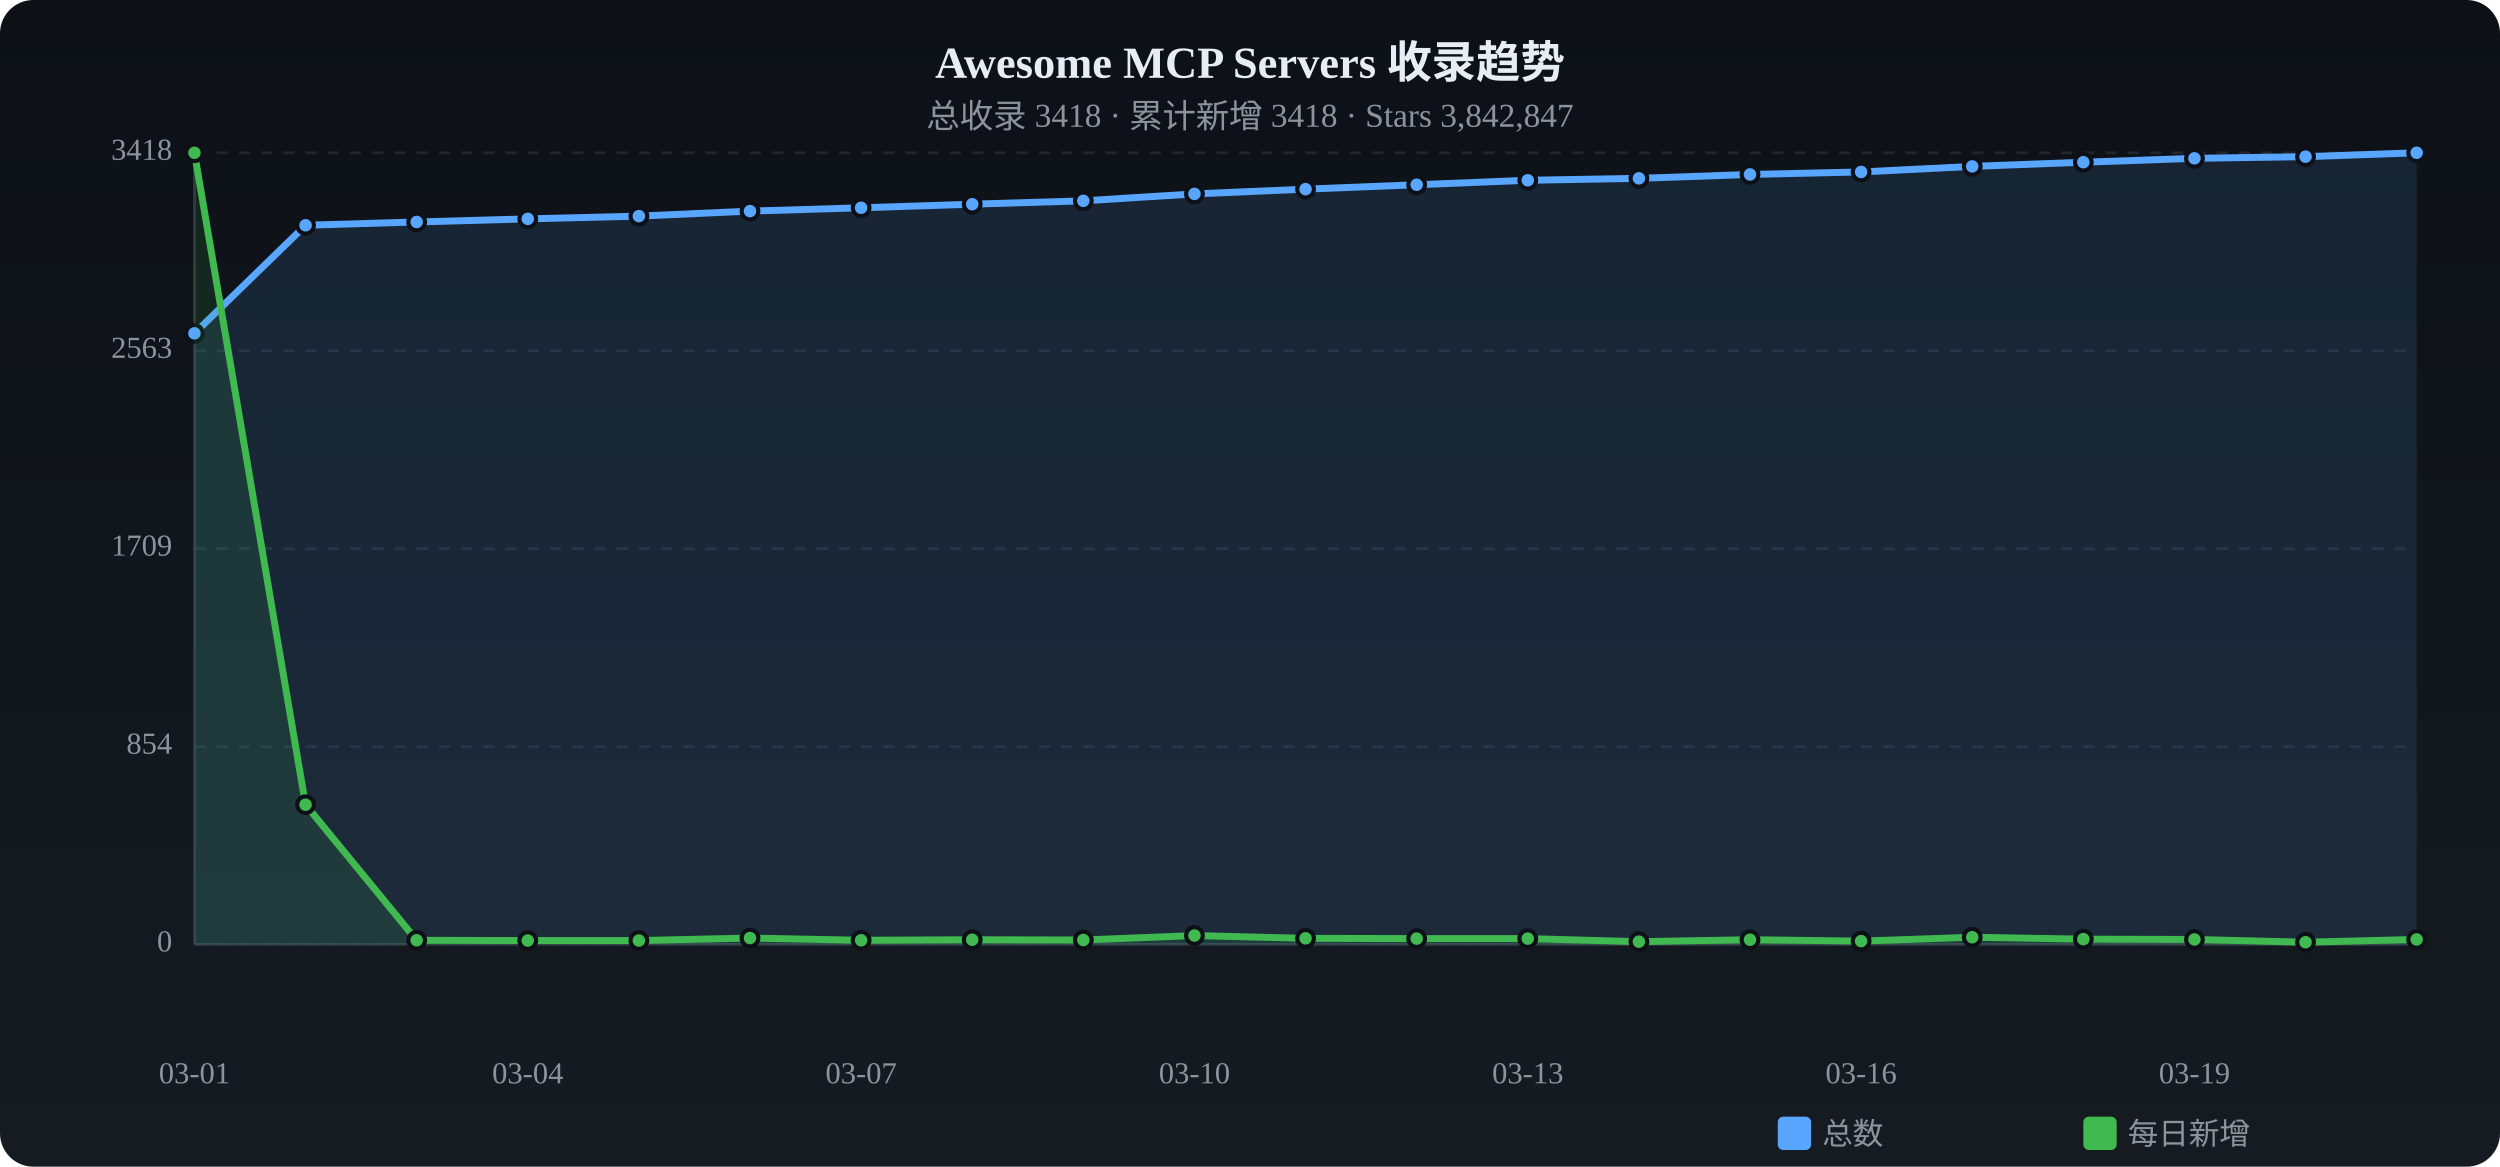
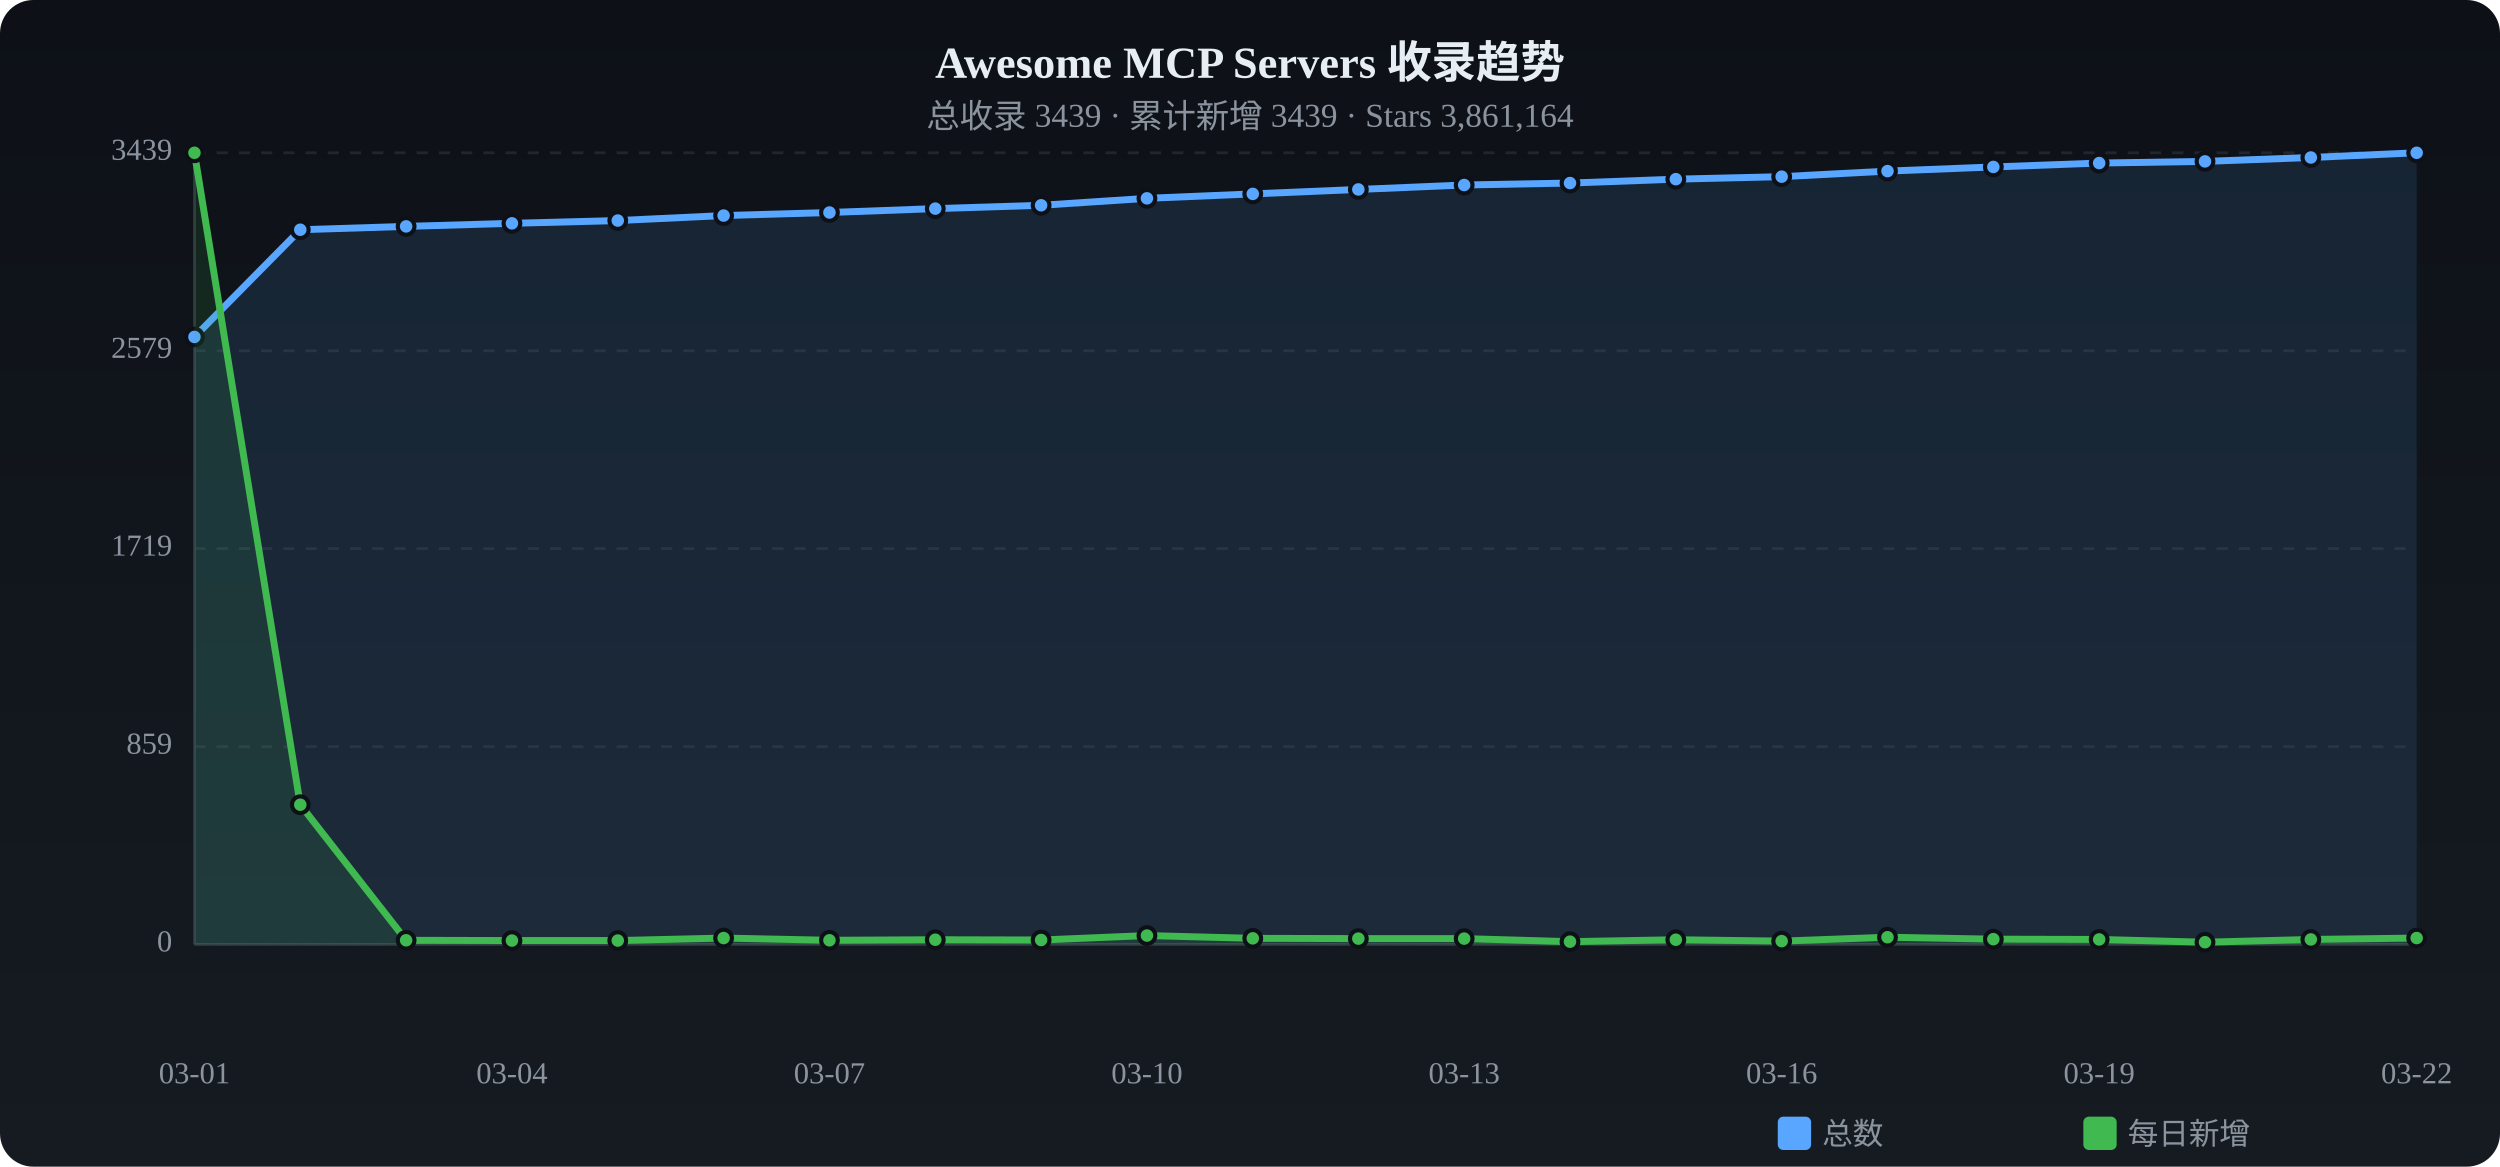
<svg xmlns="http://www.w3.org/2000/svg" viewBox="0 0 900 420" width="900" height="420">
  <defs>
    <linearGradient id="tbg" x1="0%" y1="0%" x2="0%" y2="100%">
      <stop offset="0%" stop-color="#0d1117" />
      <stop offset="100%" stop-color="#161b22" />
    </linearGradient>
  </defs>
  <rect width="900" height="420" rx="12" fill="url(#tbg)" />
  <text x="450.0" y="28" text-anchor="middle" fill="#e6edf3" font-size="16" font-weight="bold">Awesome MCP Servers 收录趋势</text>
-   <text x="450.0" y="46" text-anchor="middle" fill="#8b949e" font-size="12">总收录 3418 · 累计新增 3418 · Stars 3,842,847</text>
+   <text x="450.0" y="46" text-anchor="middle" fill="#8b949e" font-size="12">总收录 3439 · 累计新增 3439 · Stars 3,861,164</text>
  <text x="62" y="340.0" text-anchor="end" fill="#8b949e" font-size="11" dominant-baseline="middle">0</text>
  <line x1="70" y1="340.0" x2="870" y2="340.0" stroke="#21262d" stroke-dasharray="4 4" />
-   <text x="62" y="268.8" text-anchor="end" fill="#8b949e" font-size="11" dominant-baseline="middle">854</text>
+   <text x="62" y="268.8" text-anchor="end" fill="#8b949e" font-size="11" dominant-baseline="middle">859</text>
  <line x1="70" y1="268.8" x2="870" y2="268.8" stroke="#21262d" stroke-dasharray="4 4" />
-   <text x="62" y="197.5" text-anchor="end" fill="#8b949e" font-size="11" dominant-baseline="middle">1709</text>
+   <text x="62" y="197.5" text-anchor="end" fill="#8b949e" font-size="11" dominant-baseline="middle">1719</text>
  <line x1="70" y1="197.5" x2="870" y2="197.5" stroke="#21262d" stroke-dasharray="4 4" />
-   <text x="62" y="126.3" text-anchor="end" fill="#8b949e" font-size="11" dominant-baseline="middle">2563</text>
+   <text x="62" y="126.3" text-anchor="end" fill="#8b949e" font-size="11" dominant-baseline="middle">2579</text>
  <line x1="70" y1="126.3" x2="870" y2="126.3" stroke="#21262d" stroke-dasharray="4 4" />
-   <text x="62" y="55.0" text-anchor="end" fill="#8b949e" font-size="11" dominant-baseline="middle">3418</text>
+   <text x="62" y="55.0" text-anchor="end" fill="#8b949e" font-size="11" dominant-baseline="middle">3439</text>
  <line x1="70" y1="55.0" x2="870" y2="55.0" stroke="#21262d" stroke-dasharray="4 4" />
  <line x1="70" y1="55" x2="70" y2="340" stroke="#30363d" />
  <line x1="70" y1="340" x2="870" y2="340" stroke="#30363d" />
-   <path d="M70.0,120.0 L110.0,81.1 L150.0,79.9 L190.0,78.8 L230.0,77.8 L270.0,76.0 L310.0,74.8 L350.0,73.5 L390.0,72.3 L430.0,69.8 L470.0,68.1 L510.0,66.5 L550.0,64.9 L590.0,64.2 L630.0,62.8 L670.0,61.9 L710.0,59.9 L750.0,58.4 L790.0,57.0 L830.0,56.4 L870.0,55.0 L870.0,340 L70.0,340 Z" fill="#58a6ff" opacity="0.12" />
-   <polyline points="70.0,120.0 110.0,81.1 150.0,79.9 190.0,78.8 230.0,77.8 270.0,76.0 310.0,74.8 350.0,73.5 390.0,72.3 430.0,69.8 470.0,68.1 510.0,66.5 550.0,64.9 590.0,64.2 630.0,62.8 670.0,61.9 710.0,59.9 750.0,58.4 790.0,57.0 830.0,56.4 870.0,55.0" fill="none" stroke="#58a6ff" stroke-width="2.5" stroke-linecap="round" stroke-linejoin="round" />
-   <circle cx="70.0" cy="120.0" r="3" fill="#58a6ff" stroke="#0d1117" stroke-width="1.5" />
-   <circle cx="110.0" cy="81.1" r="3" fill="#58a6ff" stroke="#0d1117" stroke-width="1.5" />
-   <circle cx="150.0" cy="79.9" r="3" fill="#58a6ff" stroke="#0d1117" stroke-width="1.5" />
-   <circle cx="190.0" cy="78.8" r="3" fill="#58a6ff" stroke="#0d1117" stroke-width="1.5" />
-   <circle cx="230.0" cy="77.8" r="3" fill="#58a6ff" stroke="#0d1117" stroke-width="1.5" />
-   <circle cx="270.0" cy="76.0" r="3" fill="#58a6ff" stroke="#0d1117" stroke-width="1.5" />
-   <circle cx="310.0" cy="74.8" r="3" fill="#58a6ff" stroke="#0d1117" stroke-width="1.5" />
-   <circle cx="350.0" cy="73.5" r="3" fill="#58a6ff" stroke="#0d1117" stroke-width="1.5" />
-   <circle cx="390.0" cy="72.3" r="3" fill="#58a6ff" stroke="#0d1117" stroke-width="1.5" />
-   <circle cx="430.0" cy="69.8" r="3" fill="#58a6ff" stroke="#0d1117" stroke-width="1.5" />
-   <circle cx="470.0" cy="68.1" r="3" fill="#58a6ff" stroke="#0d1117" stroke-width="1.5" />
-   <circle cx="510.0" cy="66.5" r="3" fill="#58a6ff" stroke="#0d1117" stroke-width="1.5" />
-   <circle cx="550.0" cy="64.9" r="3" fill="#58a6ff" stroke="#0d1117" stroke-width="1.5" />
-   <circle cx="590.0" cy="64.2" r="3" fill="#58a6ff" stroke="#0d1117" stroke-width="1.5" />
-   <circle cx="630.0" cy="62.8" r="3" fill="#58a6ff" stroke="#0d1117" stroke-width="1.5" />
-   <circle cx="670.0" cy="61.9" r="3" fill="#58a6ff" stroke="#0d1117" stroke-width="1.5" />
-   <circle cx="710.0" cy="59.9" r="3" fill="#58a6ff" stroke="#0d1117" stroke-width="1.5" />
-   <circle cx="750.0" cy="58.4" r="3" fill="#58a6ff" stroke="#0d1117" stroke-width="1.5" />
-   <circle cx="790.0" cy="57.0" r="3" fill="#58a6ff" stroke="#0d1117" stroke-width="1.5" />
-   <circle cx="830.0" cy="56.4" r="3" fill="#58a6ff" stroke="#0d1117" stroke-width="1.5" />
+   <path d="M70.0,121.3 L108.1,82.7 L146.2,81.5 L184.3,80.4 L222.4,79.4 L260.5,77.6 L298.6,76.5 L336.7,75.1 L374.8,73.9 L412.9,71.4 L451.0,69.8 L489.0,68.2 L527.1,66.6 L565.2,65.9 L603.3,64.5 L641.4,63.6 L679.5,61.6 L717.6,60.1 L755.7,58.7 L793.8,58.1 L831.9,56.7 L870.0,55.0 L870.0,340 L70.0,340 Z" fill="#58a6ff" opacity="0.12" />
+   <polyline points="70.0,121.3 108.1,82.7 146.2,81.5 184.3,80.4 222.4,79.4 260.5,77.6 298.6,76.5 336.7,75.1 374.8,73.9 412.9,71.4 451.0,69.8 489.0,68.2 527.1,66.6 565.2,65.9 603.3,64.5 641.4,63.6 679.5,61.6 717.6,60.1 755.7,58.7 793.8,58.1 831.9,56.7 870.0,55.0" fill="none" stroke="#58a6ff" stroke-width="2.5" stroke-linecap="round" stroke-linejoin="round" />
+   <circle cx="70.0" cy="121.3" r="3" fill="#58a6ff" stroke="#0d1117" stroke-width="1.5" />
+   <circle cx="108.1" cy="82.7" r="3" fill="#58a6ff" stroke="#0d1117" stroke-width="1.5" />
+   <circle cx="146.2" cy="81.5" r="3" fill="#58a6ff" stroke="#0d1117" stroke-width="1.5" />
+   <circle cx="184.3" cy="80.4" r="3" fill="#58a6ff" stroke="#0d1117" stroke-width="1.5" />
+   <circle cx="222.4" cy="79.4" r="3" fill="#58a6ff" stroke="#0d1117" stroke-width="1.5" />
+   <circle cx="260.5" cy="77.6" r="3" fill="#58a6ff" stroke="#0d1117" stroke-width="1.5" />
+   <circle cx="298.6" cy="76.5" r="3" fill="#58a6ff" stroke="#0d1117" stroke-width="1.5" />
+   <circle cx="336.7" cy="75.1" r="3" fill="#58a6ff" stroke="#0d1117" stroke-width="1.5" />
+   <circle cx="374.8" cy="73.9" r="3" fill="#58a6ff" stroke="#0d1117" stroke-width="1.5" />
+   <circle cx="412.9" cy="71.4" r="3" fill="#58a6ff" stroke="#0d1117" stroke-width="1.5" />
+   <circle cx="451.0" cy="69.8" r="3" fill="#58a6ff" stroke="#0d1117" stroke-width="1.5" />
+   <circle cx="489.0" cy="68.2" r="3" fill="#58a6ff" stroke="#0d1117" stroke-width="1.5" />
+   <circle cx="527.1" cy="66.6" r="3" fill="#58a6ff" stroke="#0d1117" stroke-width="1.5" />
+   <circle cx="565.2" cy="65.9" r="3" fill="#58a6ff" stroke="#0d1117" stroke-width="1.5" />
+   <circle cx="603.3" cy="64.5" r="3" fill="#58a6ff" stroke="#0d1117" stroke-width="1.5" />
+   <circle cx="641.4" cy="63.6" r="3" fill="#58a6ff" stroke="#0d1117" stroke-width="1.5" />
+   <circle cx="679.5" cy="61.6" r="3" fill="#58a6ff" stroke="#0d1117" stroke-width="1.5" />
+   <circle cx="717.6" cy="60.1" r="3" fill="#58a6ff" stroke="#0d1117" stroke-width="1.5" />
+   <circle cx="755.7" cy="58.7" r="3" fill="#58a6ff" stroke="#0d1117" stroke-width="1.5" />
+   <circle cx="793.8" cy="58.1" r="3" fill="#58a6ff" stroke="#0d1117" stroke-width="1.5" />
+   <circle cx="831.9" cy="56.7" r="3" fill="#58a6ff" stroke="#0d1117" stroke-width="1.5" />
  <circle cx="870.0" cy="55.0" r="3" fill="#58a6ff" stroke="#0d1117" stroke-width="1.5" />
-   <path d="M70.0,55.0 L110.0,289.7 L150.0,338.5 L190.0,338.6 L230.0,338.6 L270.0,337.7 L310.0,338.5 L350.0,338.3 L390.0,338.4 L430.0,336.8 L470.0,337.8 L510.0,337.9 L550.0,337.9 L590.0,339.0 L630.0,338.3 L670.0,338.8 L710.0,337.4 L750.0,338.1 L790.0,338.2 L830.0,339.2 L870.0,338.2 L870.0,340 L70.0,340 Z" fill="#3fb950" opacity="0.12" />
-   <polyline points="70.0,55.0 110.0,289.7 150.0,338.5 190.0,338.6 230.0,338.6 270.0,337.7 310.0,338.5 350.0,338.3 390.0,338.4 430.0,336.8 470.0,337.8 510.0,337.9 550.0,337.9 590.0,339.0 630.0,338.3 670.0,338.8 710.0,337.4 750.0,338.1 790.0,338.2 830.0,339.2 870.0,338.2" fill="none" stroke="#3fb950" stroke-width="2.5" stroke-linecap="round" stroke-linejoin="round" />
+   <path d="M70.0,55.0 L108.1,289.7 L146.2,338.5 L184.3,338.6 L222.4,338.6 L260.5,337.7 L298.6,338.5 L336.7,338.3 L374.8,338.4 L412.9,336.8 L451.0,337.8 L489.0,337.9 L527.1,337.9 L565.2,339.0 L603.3,338.3 L641.4,338.8 L679.5,337.4 L717.6,338.1 L755.7,338.2 L793.8,339.2 L831.9,338.2 L870.0,337.7 L870.0,340 L70.0,340 Z" fill="#3fb950" opacity="0.12" />
+   <polyline points="70.0,55.0 108.1,289.7 146.2,338.5 184.3,338.6 222.4,338.6 260.5,337.7 298.6,338.5 336.7,338.3 374.8,338.4 412.9,336.8 451.0,337.8 489.0,337.9 527.1,337.9 565.2,339.0 603.3,338.3 641.4,338.8 679.5,337.4 717.6,338.1 755.7,338.2 793.8,339.2 831.9,338.2 870.0,337.7" fill="none" stroke="#3fb950" stroke-width="2.5" stroke-linecap="round" stroke-linejoin="round" />
  <circle cx="70.0" cy="55.0" r="3" fill="#3fb950" stroke="#0d1117" stroke-width="1.5" />
-   <circle cx="110.0" cy="289.7" r="3" fill="#3fb950" stroke="#0d1117" stroke-width="1.5" />
-   <circle cx="150.0" cy="338.5" r="3" fill="#3fb950" stroke="#0d1117" stroke-width="1.5" />
-   <circle cx="190.0" cy="338.6" r="3" fill="#3fb950" stroke="#0d1117" stroke-width="1.5" />
-   <circle cx="230.0" cy="338.6" r="3" fill="#3fb950" stroke="#0d1117" stroke-width="1.5" />
-   <circle cx="270.0" cy="337.7" r="3" fill="#3fb950" stroke="#0d1117" stroke-width="1.5" />
-   <circle cx="310.0" cy="338.5" r="3" fill="#3fb950" stroke="#0d1117" stroke-width="1.5" />
-   <circle cx="350.0" cy="338.3" r="3" fill="#3fb950" stroke="#0d1117" stroke-width="1.5" />
-   <circle cx="390.0" cy="338.4" r="3" fill="#3fb950" stroke="#0d1117" stroke-width="1.5" />
-   <circle cx="430.0" cy="336.8" r="3" fill="#3fb950" stroke="#0d1117" stroke-width="1.5" />
-   <circle cx="470.0" cy="337.8" r="3" fill="#3fb950" stroke="#0d1117" stroke-width="1.5" />
-   <circle cx="510.0" cy="337.9" r="3" fill="#3fb950" stroke="#0d1117" stroke-width="1.5" />
-   <circle cx="550.0" cy="337.9" r="3" fill="#3fb950" stroke="#0d1117" stroke-width="1.5" />
-   <circle cx="590.0" cy="339.0" r="3" fill="#3fb950" stroke="#0d1117" stroke-width="1.5" />
-   <circle cx="630.0" cy="338.3" r="3" fill="#3fb950" stroke="#0d1117" stroke-width="1.5" />
-   <circle cx="670.0" cy="338.8" r="3" fill="#3fb950" stroke="#0d1117" stroke-width="1.5" />
-   <circle cx="710.0" cy="337.4" r="3" fill="#3fb950" stroke="#0d1117" stroke-width="1.5" />
-   <circle cx="750.0" cy="338.1" r="3" fill="#3fb950" stroke="#0d1117" stroke-width="1.5" />
-   <circle cx="790.0" cy="338.2" r="3" fill="#3fb950" stroke="#0d1117" stroke-width="1.5" />
-   <circle cx="830.0" cy="339.2" r="3" fill="#3fb950" stroke="#0d1117" stroke-width="1.5" />
-   <circle cx="870.0" cy="338.2" r="3" fill="#3fb950" stroke="#0d1117" stroke-width="1.5" />
+   <circle cx="108.1" cy="289.7" r="3" fill="#3fb950" stroke="#0d1117" stroke-width="1.5" />
+   <circle cx="146.2" cy="338.5" r="3" fill="#3fb950" stroke="#0d1117" stroke-width="1.5" />
+   <circle cx="184.3" cy="338.6" r="3" fill="#3fb950" stroke="#0d1117" stroke-width="1.5" />
+   <circle cx="222.4" cy="338.6" r="3" fill="#3fb950" stroke="#0d1117" stroke-width="1.5" />
+   <circle cx="260.5" cy="337.7" r="3" fill="#3fb950" stroke="#0d1117" stroke-width="1.5" />
+   <circle cx="298.6" cy="338.5" r="3" fill="#3fb950" stroke="#0d1117" stroke-width="1.5" />
+   <circle cx="336.7" cy="338.3" r="3" fill="#3fb950" stroke="#0d1117" stroke-width="1.5" />
+   <circle cx="374.8" cy="338.4" r="3" fill="#3fb950" stroke="#0d1117" stroke-width="1.5" />
+   <circle cx="412.9" cy="336.8" r="3" fill="#3fb950" stroke="#0d1117" stroke-width="1.5" />
+   <circle cx="451.0" cy="337.8" r="3" fill="#3fb950" stroke="#0d1117" stroke-width="1.5" />
+   <circle cx="489.0" cy="337.9" r="3" fill="#3fb950" stroke="#0d1117" stroke-width="1.5" />
+   <circle cx="527.1" cy="337.9" r="3" fill="#3fb950" stroke="#0d1117" stroke-width="1.5" />
+   <circle cx="565.2" cy="339.0" r="3" fill="#3fb950" stroke="#0d1117" stroke-width="1.5" />
+   <circle cx="603.3" cy="338.3" r="3" fill="#3fb950" stroke="#0d1117" stroke-width="1.5" />
+   <circle cx="641.4" cy="338.8" r="3" fill="#3fb950" stroke="#0d1117" stroke-width="1.5" />
+   <circle cx="679.5" cy="337.4" r="3" fill="#3fb950" stroke="#0d1117" stroke-width="1.5" />
+   <circle cx="717.6" cy="338.1" r="3" fill="#3fb950" stroke="#0d1117" stroke-width="1.5" />
+   <circle cx="755.7" cy="338.2" r="3" fill="#3fb950" stroke="#0d1117" stroke-width="1.5" />
+   <circle cx="793.8" cy="339.2" r="3" fill="#3fb950" stroke="#0d1117" stroke-width="1.5" />
+   <circle cx="831.9" cy="338.2" r="3" fill="#3fb950" stroke="#0d1117" stroke-width="1.5" />
+   <circle cx="870.0" cy="337.7" r="3" fill="#3fb950" stroke="#0d1117" stroke-width="1.5" />
  <text x="70.0" y="390" text-anchor="middle" fill="#8b949e" font-size="11">03-01</text>
-   <text x="190.0" y="390" text-anchor="middle" fill="#8b949e" font-size="11">03-04</text>
-   <text x="310.0" y="390" text-anchor="middle" fill="#8b949e" font-size="11">03-07</text>
-   <text x="430.0" y="390" text-anchor="middle" fill="#8b949e" font-size="11">03-10</text>
-   <text x="550.0" y="390" text-anchor="middle" fill="#8b949e" font-size="11">03-13</text>
-   <text x="670.0" y="390" text-anchor="middle" fill="#8b949e" font-size="11">03-16</text>
-   <text x="790.0" y="390" text-anchor="middle" fill="#8b949e" font-size="11">03-19</text>
+   <text x="184.3" y="390" text-anchor="middle" fill="#8b949e" font-size="11">03-04</text>
+   <text x="298.6" y="390" text-anchor="middle" fill="#8b949e" font-size="11">03-07</text>
+   <text x="412.9" y="390" text-anchor="middle" fill="#8b949e" font-size="11">03-10</text>
+   <text x="527.1" y="390" text-anchor="middle" fill="#8b949e" font-size="11">03-13</text>
+   <text x="641.4" y="390" text-anchor="middle" fill="#8b949e" font-size="11">03-16</text>
+   <text x="755.7" y="390" text-anchor="middle" fill="#8b949e" font-size="11">03-19</text>
+   <text x="870.0" y="390" text-anchor="middle" fill="#8b949e" font-size="11">03-22</text>
  <rect x="640" y="402" width="12" height="12" rx="2" fill="#58a6ff" />
  <text x="656" y="412" fill="#8b949e" font-size="11">总数</text>
  <rect x="750" y="402" width="12" height="12" rx="2" fill="#3fb950" />
  <text x="766" y="412" fill="#8b949e" font-size="11">每日新增</text>
</svg>
